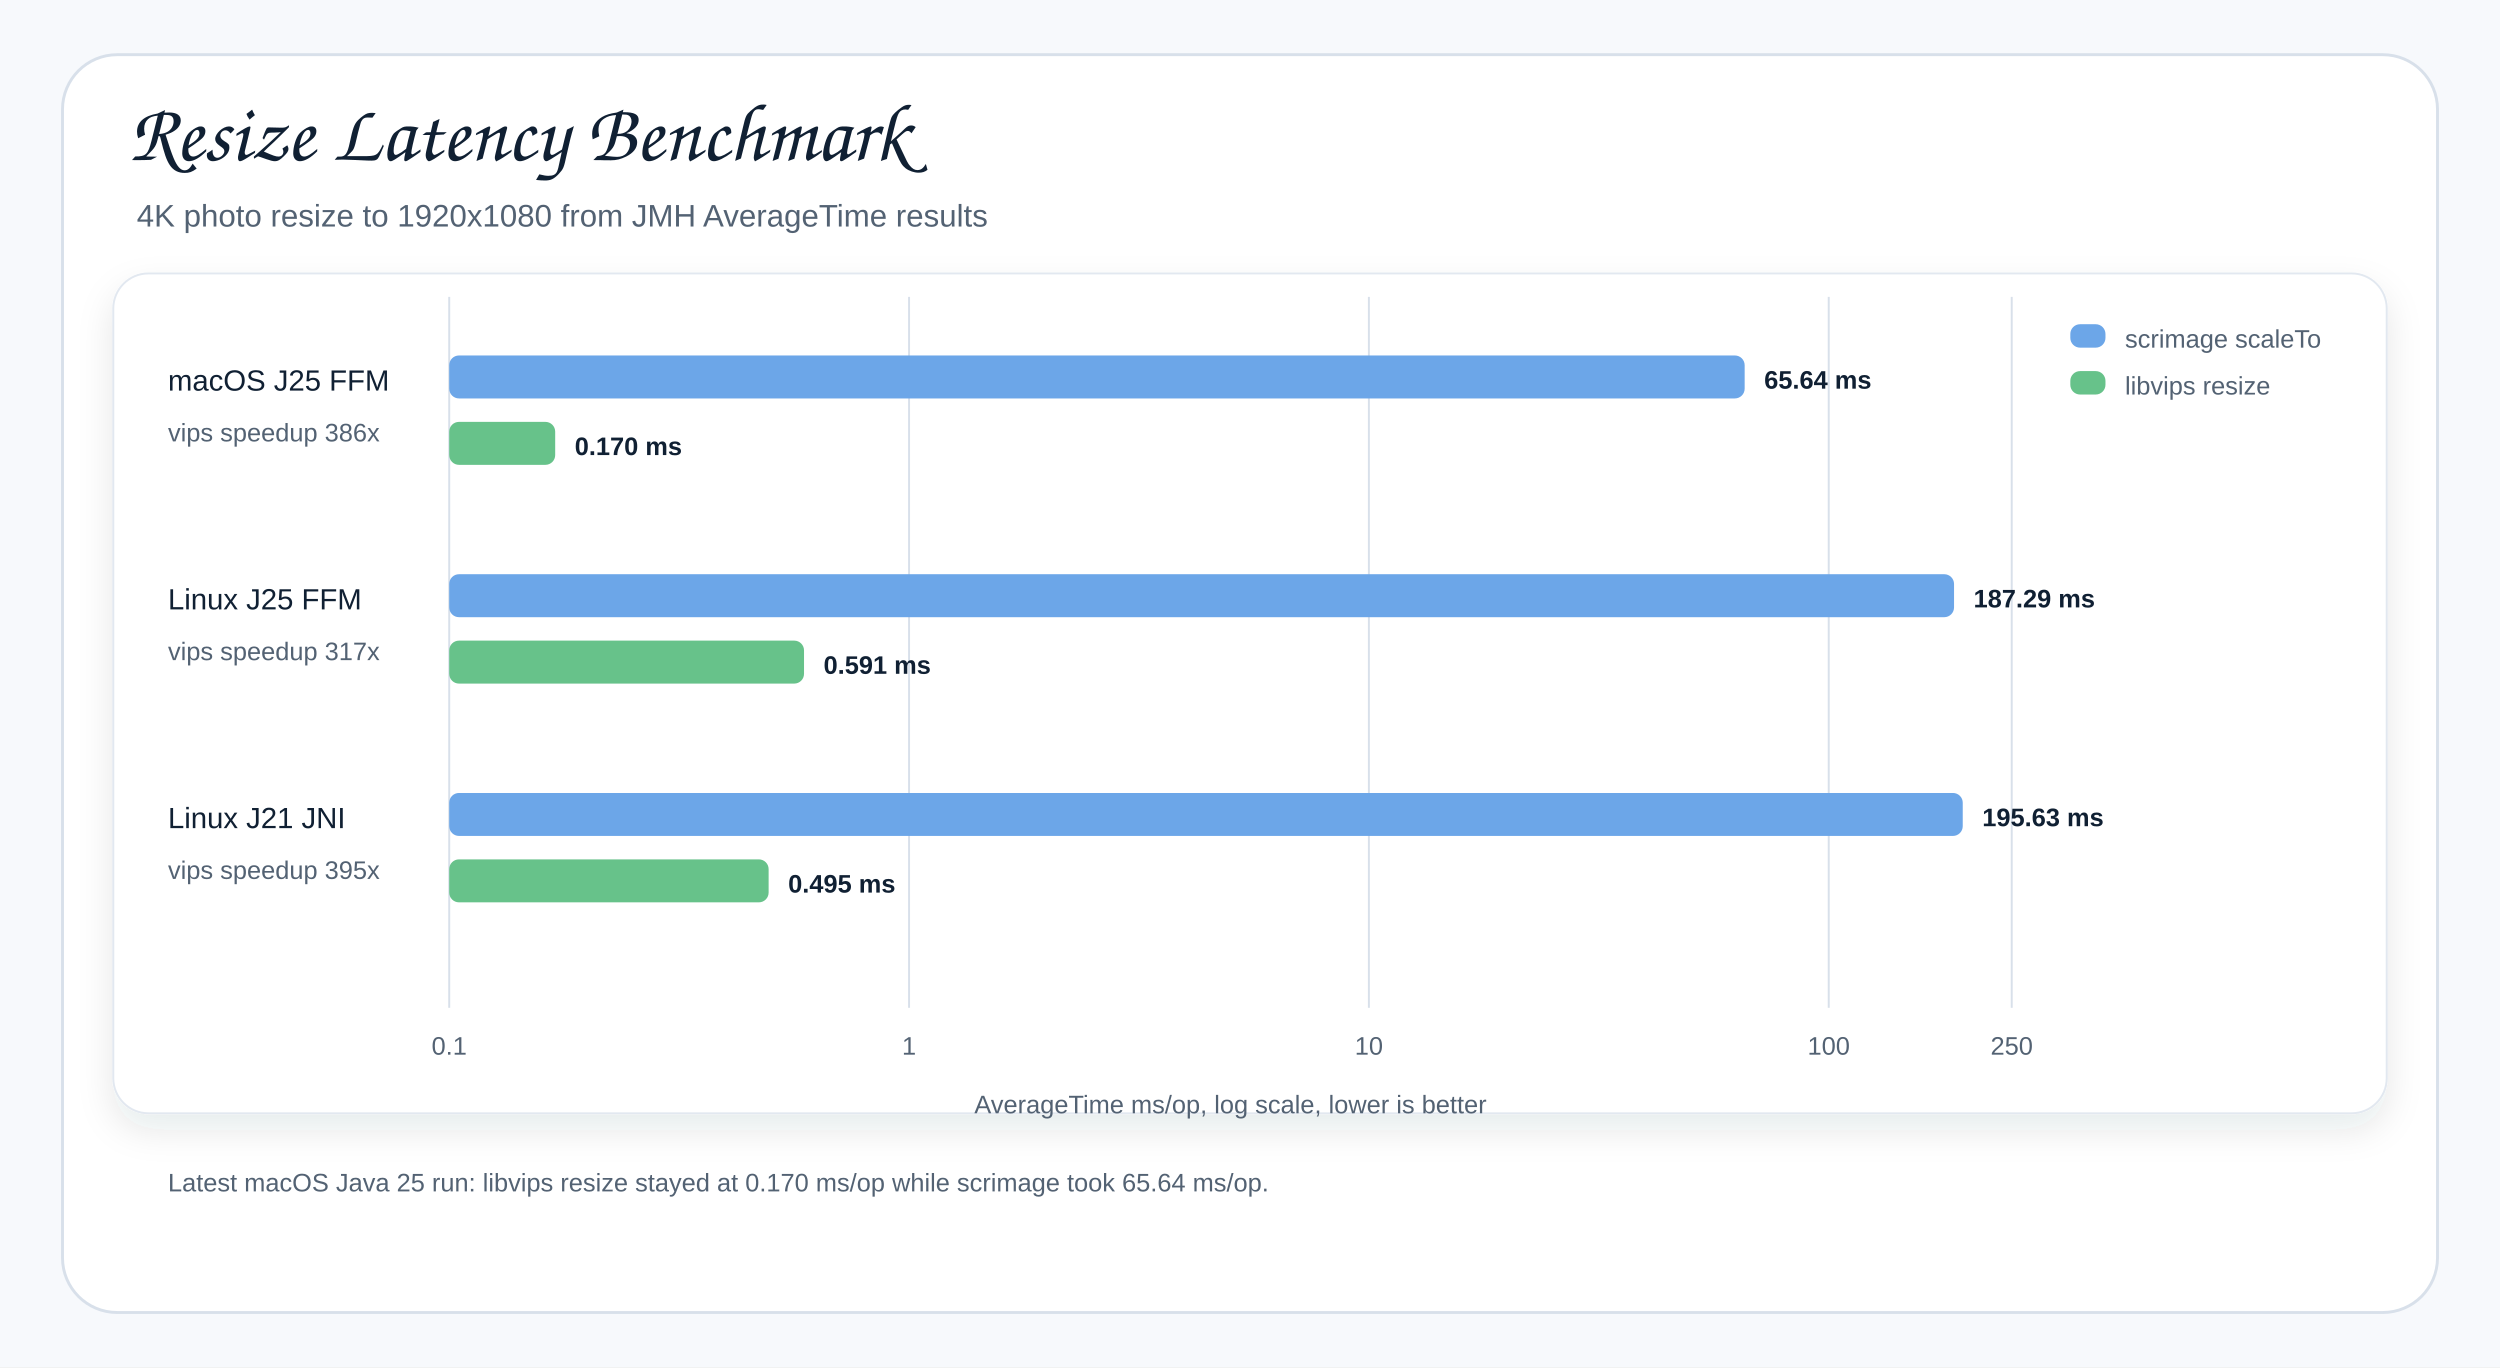
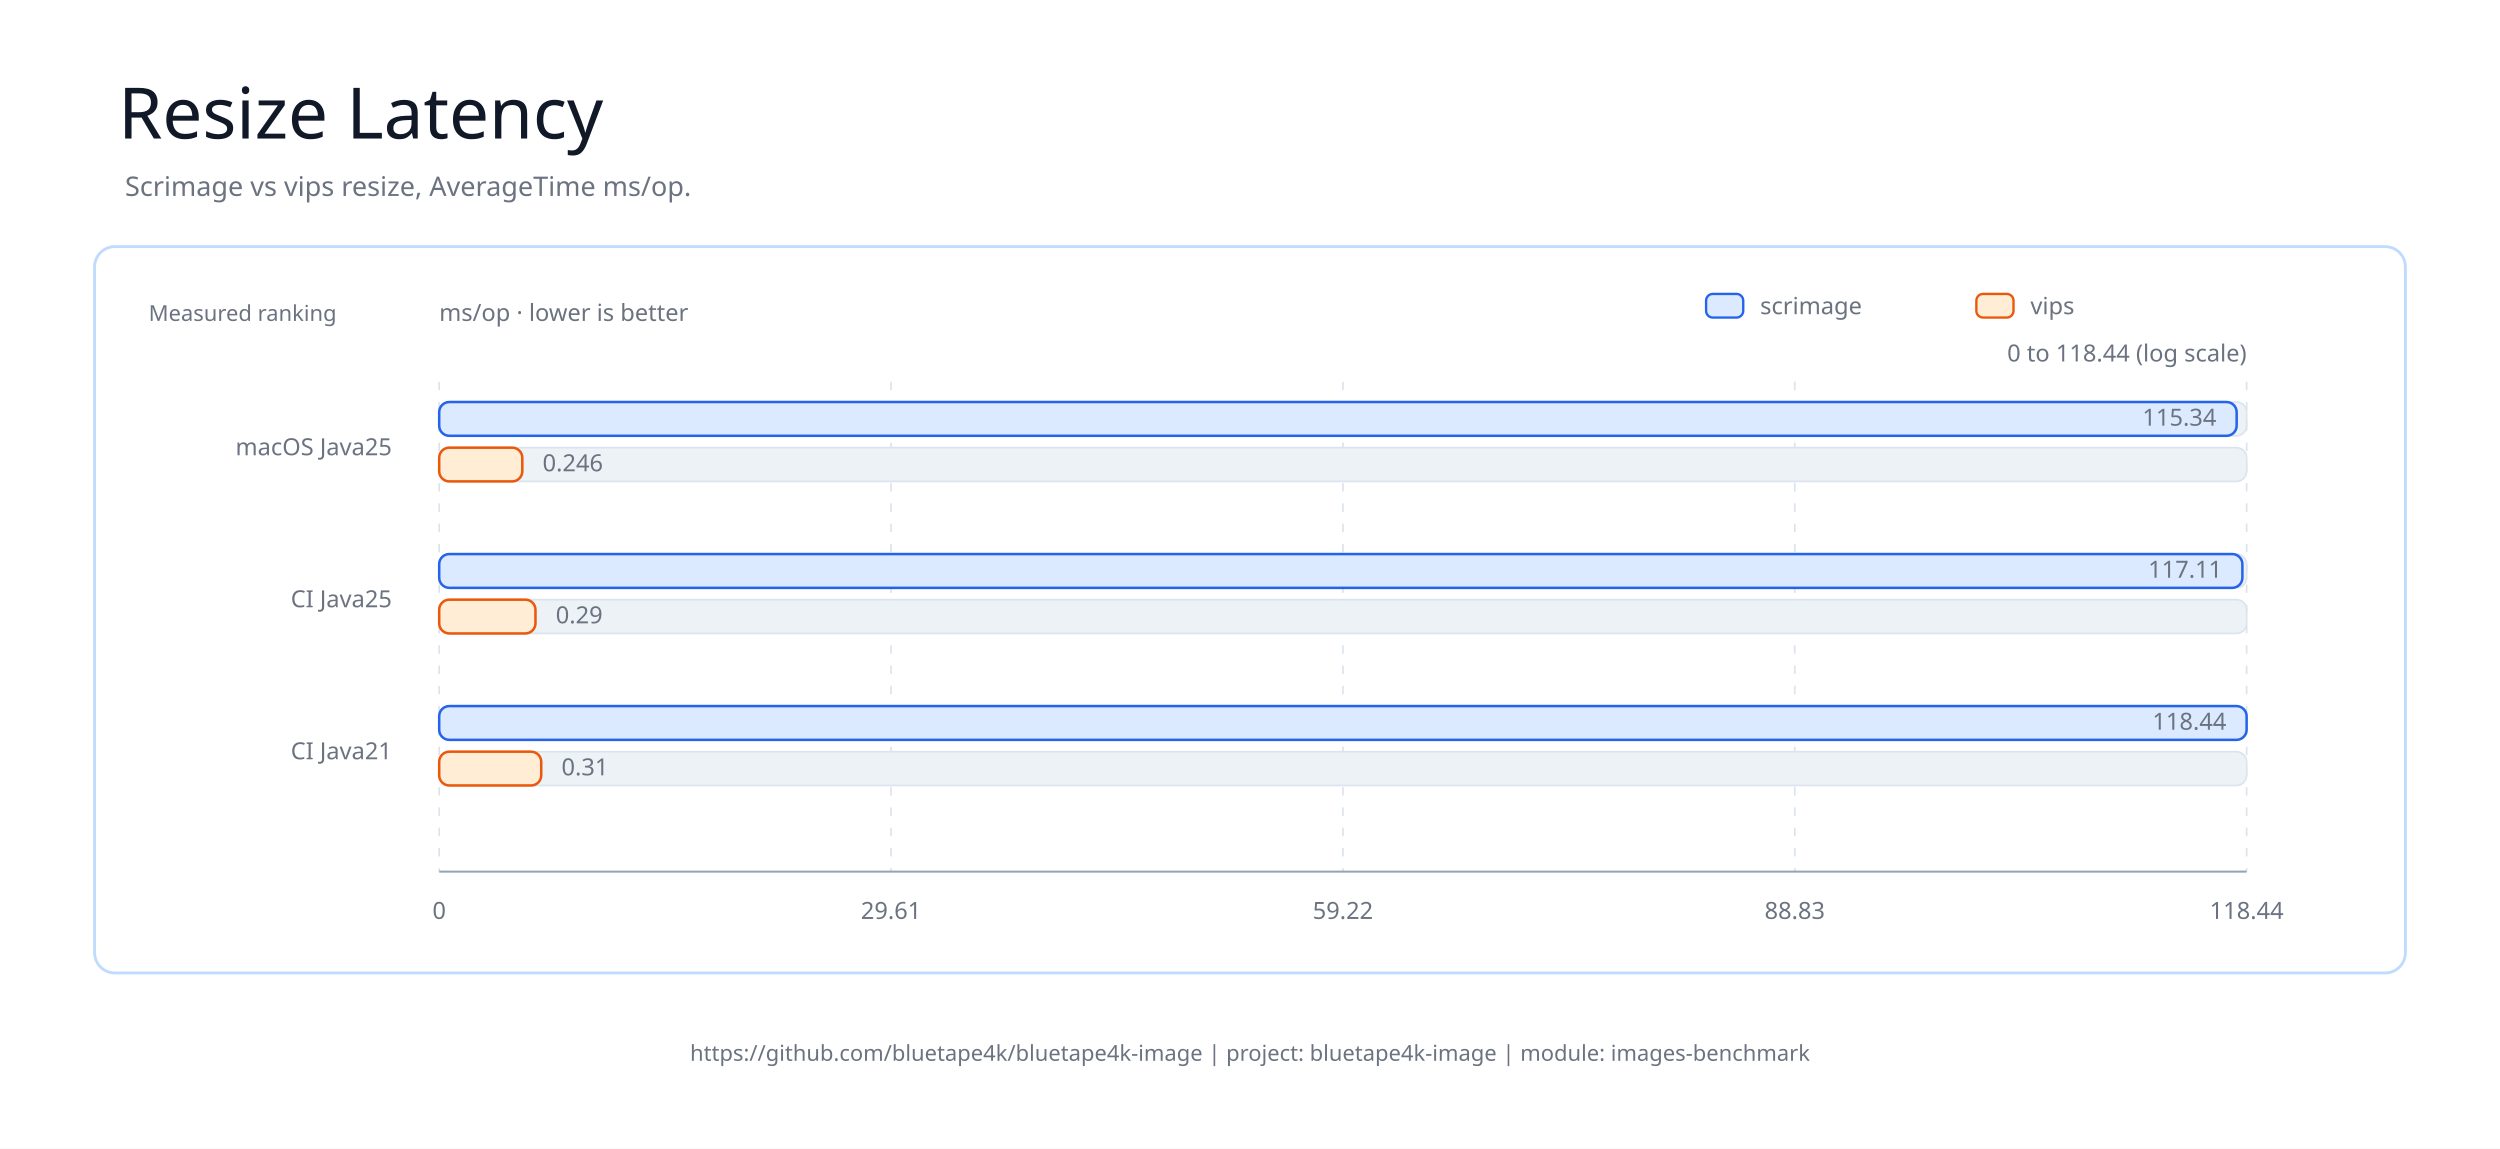
- <svg xmlns="http://www.w3.org/2000/svg" width="1280" height="700" viewBox="0 0 1280 700" role="img" aria-label="Resize Latency Benchmark">
+ <svg xmlns="http://www.w3.org/2000/svg" width="1480" height="680" viewBox="0 0 1480 680" role="img" aria-label="Resize Latency">
  <defs>
-     <filter id="shadow" x="-8%" y="-8%" width="116%" height="116%">
-       <feDropShadow dx="0" dy="8" stdDeviation="9" flood-color="#1f2937" flood-opacity="0.10" />
-     </filter>
+     <marker id="arrow-blue" markerWidth="10" markerHeight="7" refX="9" refY="3.5" orient="auto">
+       <polygon points="0 0, 10 3.5, 0 7" fill="#2563eb" />
+     </marker>
+     <marker id="arrow-green" markerWidth="10" markerHeight="7" refX="9" refY="3.5" orient="auto">
+       <polygon points="0 0, 10 3.5, 0 7" fill="#16a34a" />
+     </marker>
+     <marker id="arrow-orange" markerWidth="10" markerHeight="7" refX="9" refY="3.5" orient="auto">
+       <polygon points="0 0, 10 3.5, 0 7" fill="#ea580c" />
+     </marker>
+     <marker id="arrow-purple" markerWidth="10" markerHeight="7" refX="9" refY="3.5" orient="auto">
+       <polygon points="0 0, 10 3.5, 0 7" fill="#9333ea" />
+     </marker>
+     <marker id="arrow-gray" markerWidth="10" markerHeight="7" refX="9" refY="3.5" orient="auto">
+       <polygon points="0 0, 10 3.5, 0 7" fill="#6b7280" />
+     </marker>
    <style>
-     .canvas{fill:#f7f9fc}.frame{fill:#fff;stroke:#d8e0ea;stroke-width:1.5}
-     .title{font-family:"Architects Daughter","Comic Sans MS","Comic Sans",cursive;font-size:42px;font-weight:400;fill:#102033}
-     .subtitle{font-family:"Comic Sans MS","Comic Sans","Comic Neue",Arial,sans-serif;font-size:16px;font-weight:400;fill:#536273}
-     .axis{font-family:"Comic Sans MS","Comic Sans","Comic Neue",Arial,sans-serif;font-size:13px;font-weight:400;fill:#536273}
-     .label{font-family:"Comic Sans MS","Comic Sans","Comic Neue",Arial,sans-serif;font-size:15px;font-weight:400;fill:#102033}
-     .small{font-family:"Comic Sans MS","Comic Sans","Comic Neue",Arial,sans-serif;font-size:13px;font-weight:400;fill:#536273}
-     .value{font-family:"Comic Sans MS","Comic Sans","Comic Neue",Arial,sans-serif;font-size:13px;font-weight:700;fill:#102033}
-     .note{font-family:"Comic Sans MS","Comic Sans","Comic Neue",Arial,sans-serif;font-size:13px;font-weight:400;fill:#536273}
-     .panel{filter:url(#shadow)}
+     .canvas{fill:#ffffff}.panel{fill:#f3f6fa;stroke:#cbd5e1;stroke-width:1.4;stroke-dasharray:8 6}.chart-panel{fill:#ffffff;stroke:#bfdbfe;stroke-width:1.7}.card{fill:#ffffff;stroke:#94a3b8;stroke-width:1.9}.badge-text{font-family:"Comic Mono";font-size:11px;fill:#374151;font-weight:700}
+     .edge-blue{stroke:#2563eb;stroke-width:2.1;fill:none;marker-end:url(#arrow-blue);stroke-linecap:round;stroke-linejoin:round}.edge-green{stroke:#16a34a;stroke-width:2.1;fill:none;marker-end:url(#arrow-green);stroke-linecap:round;stroke-linejoin:round}.edge-orange{stroke:#ea580c;stroke-width:2;fill:none;marker-end:url(#arrow-orange);stroke-linecap:round;stroke-linejoin:round}.edge-purple{stroke:#9333ea;stroke-width:2;fill:none;marker-end:url(#arrow-purple);stroke-linecap:round;stroke-linejoin:round}.edge-gray{stroke:#6b7280;stroke-width:1.8;fill:none;marker-end:url(#arrow-gray);stroke-linecap:round;stroke-linejoin:round;stroke-dasharray:6 4}.dashed{stroke-dasharray:6 4}
+     .title{font-family:"Architects Daughter";font-size:42px;fill:#111827;font-weight:400}.subtitle{font-family:"Comic Mono";font-size:16px;fill:#6b7280;font-weight:400}.card-title{font-family:"Architects Daughter";font-size:23px;fill:#111827;font-weight:400}.detail,.label,.note,.axis,.value{font-family:"Comic Mono";fill:#6b7280;font-weight:400}.detail{font-size:13px}.label{font-size:12px}.note{font-size:13px}.axis{font-size:14px}.value{font-size:14px}.panel-title{font-family:"Comic Mono";font-size:16px;fill:#4b5563;font-weight:700;letter-spacing:0.8px}
  </style>
  </defs>
-   <rect class="canvas" width="1280" height="700" />
-   <rect class="frame" x="32" y="28" width="1216" height="644" rx="28" />
-   <text class="title" x="66" y="82">Resize Latency Benchmark</text>
-   <text class="subtitle" x="70" y="116">4K photo resize to 1920x1080 from JMH AverageTime results</text>
-   <rect x="58" y="140" width="1164" height="430" rx="18" fill="#FFFFFF" stroke="#E2E8F0" class="panel" />
-   <line x1="230" y1="152" x2="230" y2="516" stroke="#D8E0EA" stroke-width="1" />
-   <text class="axis" x="230" y="540" text-anchor="middle">0.1</text>
-   <line x1="465.437" y1="152" x2="465.437" y2="516" stroke="#D8E0EA" stroke-width="1" />
-   <text class="axis" x="465.437" y="540" text-anchor="middle">1</text>
-   <line x1="700.874" y1="152" x2="700.874" y2="516" stroke="#D8E0EA" stroke-width="1" />
-   <text class="axis" x="700.874" y="540" text-anchor="middle">10</text>
-   <line x1="936.31" y1="152" x2="936.31" y2="516" stroke="#D8E0EA" stroke-width="1" />
-   <text class="axis" x="936.31" y="540" text-anchor="middle">100</text>
-   <line x1="1030" y1="152" x2="1030" y2="516" stroke="#D8E0EA" stroke-width="1" />
-   <text class="axis" x="1030" y="540" text-anchor="middle">250</text>
-   <text class="axis" x="630" y="570" text-anchor="middle">AverageTime ms/op, log scale, lower is better</text>
-   <text class="label" x="86" y="200">macOS J25 FFM</text>
-   <text class="small" x="86" y="226">vips speedup 386x</text>
-   <rect x="230" y="182" width="663.265" height="22" rx="5" fill="#6CA6E8" stroke="none" />
-   <rect x="230" y="216" width="54.256" height="22" rx="5" fill="#67C28A" stroke="none" />
-   <text class="value" x="903.265" y="199">65.64 ms</text>
-   <text class="value" x="294.256" y="233">0.170 ms</text>
-   <text class="label" x="86" y="312">Linux J25 FFM</text>
-   <text class="small" x="86" y="338">vips speedup 317x</text>
-   <rect x="230" y="294" width="770.47" height="22" rx="5" fill="#6CA6E8" stroke="none" />
-   <rect x="230" y="328" width="181.66" height="22" rx="5" fill="#67C28A" stroke="none" />
-   <text class="value" x="1010.47" y="311">187.29 ms</text>
-   <text class="value" x="421.66" y="345">0.591 ms</text>
-   <text class="label" x="86" y="424">Linux J21 JNI</text>
-   <text class="small" x="86" y="450">vips speedup 395x</text>
-   <rect x="230" y="406" width="774.925" height="22" rx="5" fill="#6CA6E8" stroke="none" />
-   <rect x="230" y="440" width="163.536" height="22" rx="5" fill="#67C28A" stroke="none" />
-   <text class="value" x="1014.925" y="423">195.63 ms</text>
-   <text class="value" x="403.536" y="457">0.495 ms</text>
-   <rect x="1060" y="166" width="18" height="12" rx="5" fill="#6CA6E8" stroke="none" />
-   <text class="small" x="1088" y="178">scrimage scaleTo</text>
-   <rect x="1060" y="190" width="18" height="12" rx="5" fill="#67C28A" stroke="none" />
-   <text class="small" x="1088" y="202">libvips resize</text>
-   <text class="note" x="86" y="610">Latest macOS Java 25 run: libvips resize stayed at 0.170 ms/op while scrimage took 65.64 ms/op.</text>
+   <rect class="canvas" width="1480" height="680" />
+   <text class="title" x="70" y="82">Resize Latency</text>
+   <text class="subtitle" x="74" y="116">Scrimage vs vips resize, AverageTime ms/op.</text>
+   <rect class="chart-panel" x="56" y="146" width="1368" height="430" rx="12" />
+   <text class="note" x="88" y="190">Measured ranking</text>
+   <text class="axis" x="260" y="190">ms/op · lower is better</text>
+   <text class="axis" x="1330.0" y="214" text-anchor="end">0 to 118.44 (log scale)</text>
+   <text class="note" x="740.0" y="628" text-anchor="middle">https://github.com/bluetape4k/bluetape4k-image | project: bluetape4k-image | module: images-benchmark</text>
+   <rect x="1010" y="174" width="22" height="14" rx="4" fill="#dbeafe" stroke="#2563eb" stroke-width="1.4" />
+   <text class="axis" x="1042" y="186">scrimage</text>
+   <rect x="1170" y="174" width="22" height="14" rx="4" fill="#ffedd5" stroke="#ea580c" stroke-width="1.4" />
+   <text class="axis" x="1202" y="186">vips</text>
+   <line x1="260.0" y1="226" x2="260.0" y2="516" stroke="#dbe3ee" stroke-width="1" stroke-dasharray="5 7" />
+   <text class="axis" x="260.0" y="544" text-anchor="middle">0</text>
+   <line x1="527.5" y1="226" x2="527.5" y2="516" stroke="#dbe3ee" stroke-width="1" stroke-dasharray="5 7" />
+   <text class="axis" x="527.5" y="544" text-anchor="middle">29.61</text>
+   <line x1="795.0" y1="226" x2="795.0" y2="516" stroke="#dbe3ee" stroke-width="1" stroke-dasharray="5 7" />
+   <text class="axis" x="795.0" y="544" text-anchor="middle">59.22</text>
+   <line x1="1062.5" y1="226" x2="1062.5" y2="516" stroke="#dbe3ee" stroke-width="1" stroke-dasharray="5 7" />
+   <text class="axis" x="1062.5" y="544" text-anchor="middle">88.83</text>
+   <line x1="1330.0" y1="226" x2="1330.0" y2="516" stroke="#dbe3ee" stroke-width="1" stroke-dasharray="5 7" />
+   <text class="axis" x="1330.0" y="544" text-anchor="middle">118.44</text>
+   <line x1="260" y1="516" x2="1330" y2="516" stroke="#94a3b8" stroke-width="1.2" />
+   <text class="axis" x="232" y="269.5" text-anchor="end">macOS Java25</text>
+   <rect x="260" y="238" width="1070.0" height="20" rx="6" fill="#edf2f7" stroke="#dbe3ee" stroke-width="1" />
+   <rect x="260" y="238" width="1064.1" height="20" rx="6" fill="#dbeafe" stroke="#2563eb" stroke-width="1.5" />
+   <text class="value" x="1312.1" y="252" text-anchor="end">115.34</text>
+   <rect x="260" y="265" width="1070.0" height="20" rx="6" fill="#edf2f7" stroke="#dbe3ee" stroke-width="1" />
+   <rect x="260" y="265" width="49.2" height="20" rx="6" fill="#ffedd5" stroke="#ea580c" stroke-width="1.5" />
+   <text class="value" x="321.2" y="279" text-anchor="start">0.246</text>
+   <text class="axis" x="232" y="359.5" text-anchor="end">CI Java25</text>
+   <rect x="260" y="328" width="1070.0" height="20" rx="6" fill="#edf2f7" stroke="#dbe3ee" stroke-width="1" />
+   <rect x="260" y="328" width="1067.5" height="20" rx="6" fill="#dbeafe" stroke="#2563eb" stroke-width="1.5" />
+   <text class="value" x="1315.5" y="342" text-anchor="end">117.11</text>
+   <rect x="260" y="355" width="1070.0" height="20" rx="6" fill="#edf2f7" stroke="#dbe3ee" stroke-width="1" />
+   <rect x="260" y="355" width="57.0" height="20" rx="6" fill="#ffedd5" stroke="#ea580c" stroke-width="1.5" />
+   <text class="value" x="329.0" y="369" text-anchor="start">0.29</text>
+   <text class="axis" x="232" y="449.5" text-anchor="end">CI Java21</text>
+   <rect x="260" y="418" width="1070.0" height="20" rx="6" fill="#edf2f7" stroke="#dbe3ee" stroke-width="1" />
+   <rect x="260" y="418" width="1070.0" height="20" rx="6" fill="#dbeafe" stroke="#2563eb" stroke-width="1.5" />
+   <text class="value" x="1318.0" y="432" text-anchor="end">118.44</text>
+   <rect x="260" y="445" width="1070.0" height="20" rx="6" fill="#edf2f7" stroke="#dbe3ee" stroke-width="1" />
+   <rect x="260" y="445" width="60.4" height="20" rx="6" fill="#ffedd5" stroke="#ea580c" stroke-width="1.5" />
+   <text class="value" x="332.4" y="459" text-anchor="start">0.31</text>
</svg>
